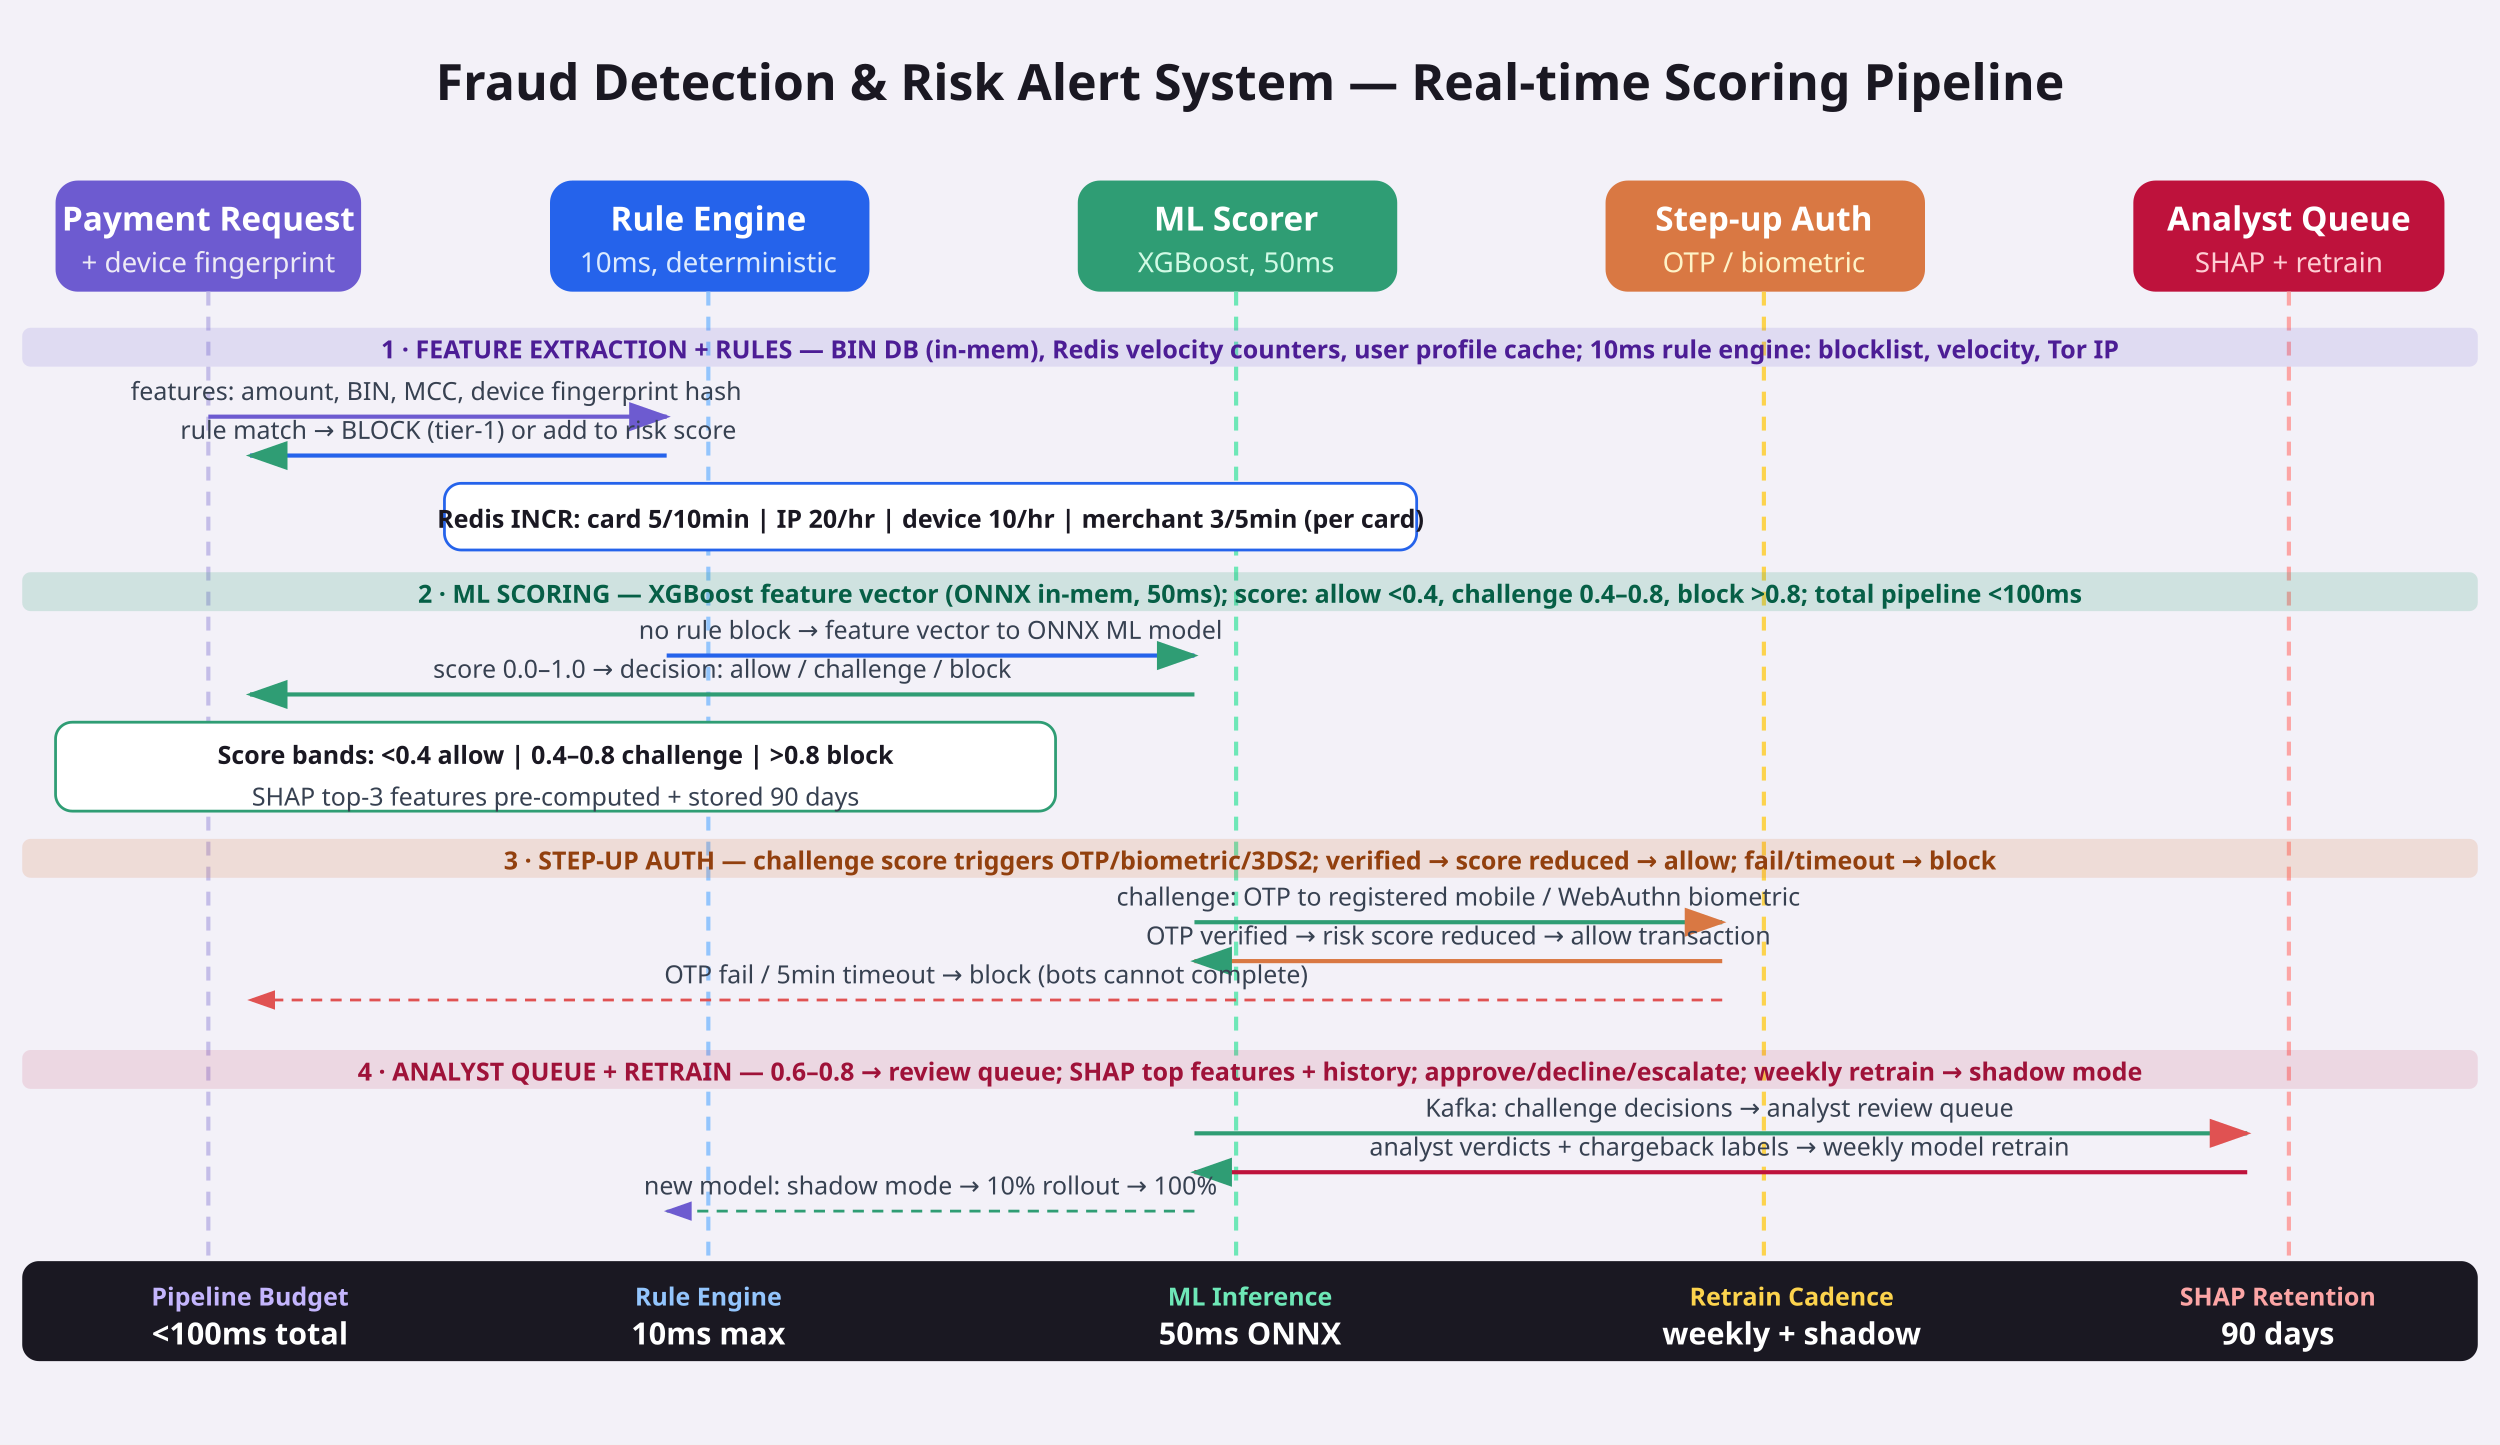
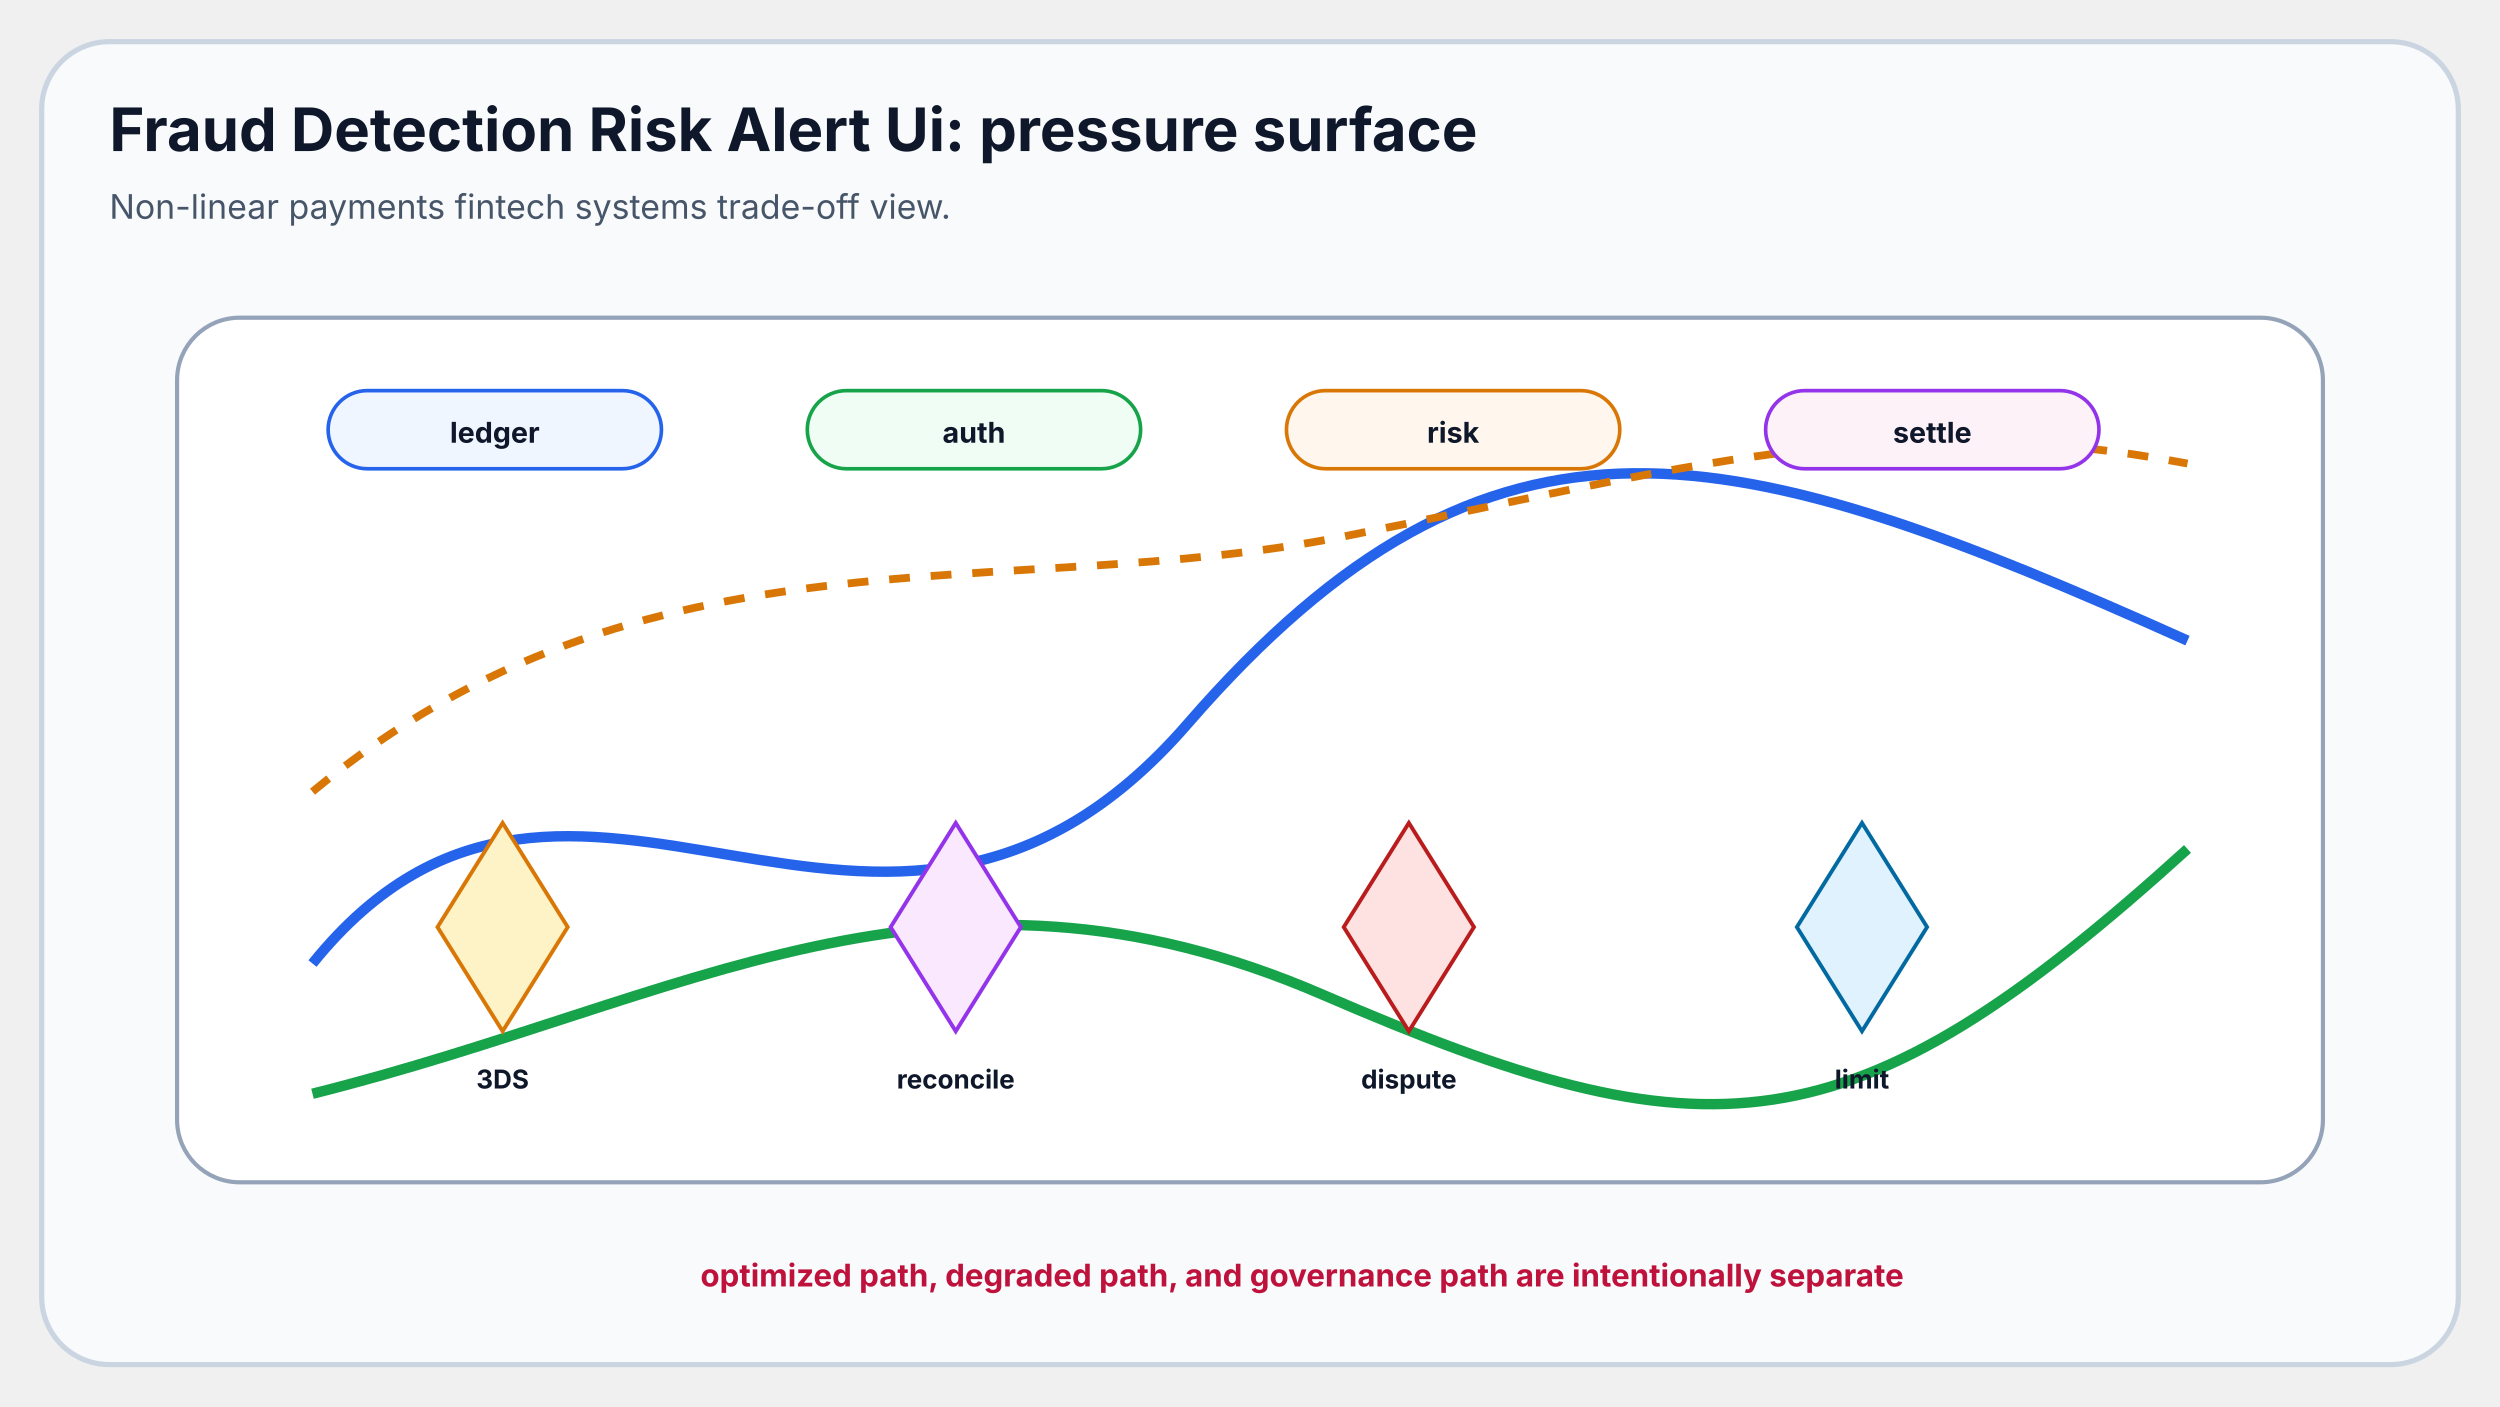
- <svg xmlns="http://www.w3.org/2000/svg" viewBox="0 0 900 520" font-family="system-ui, sans-serif">
-   <rect width="900" height="520" fill="#f3f1f8" />
-   <text x="450" y="36" text-anchor="middle" font-size="18" font-weight="bold" fill="#1a1822">Fraud Detection &amp; Risk Alert System — Real-time Scoring Pipeline</text>
-   <defs>
-     <marker id="arr" markerWidth="10" markerHeight="7" refX="9" refY="3.5" orient="auto">
-       <polygon points="0 0, 10 3.5, 0 7" fill="#6d5bd0" />
-     </marker>
-     <marker id="arr-g" markerWidth="10" markerHeight="7" refX="9" refY="3.5" orient="auto">
-       <polygon points="0 0, 10 3.5, 0 7" fill="#2f9d74" />
-     </marker>
-     <marker id="arr-o" markerWidth="10" markerHeight="7" refX="9" refY="3.5" orient="auto">
-       <polygon points="0 0, 10 3.5, 0 7" fill="#d97843" />
-     </marker>
-     <marker id="arr-r" markerWidth="10" markerHeight="7" refX="9" refY="3.5" orient="auto">
-       <polygon points="0 0, 10 3.5, 0 7" fill="#e05252" />
-     </marker>
-   </defs>
-   <rect x="20" y="65" width="110" height="40" rx="8" fill="#6d5bd0" />
-   <text x="75" y="83" text-anchor="middle" font-size="12" fill="#fff" font-weight="bold">Payment Request</text>
-   <text x="75" y="98" text-anchor="middle" font-size="10" fill="#edeaf5">+ device fingerprint</text>
-   <rect x="198" y="65" width="115" height="40" rx="8" fill="#2563eb" />
-   <text x="255" y="83" text-anchor="middle" font-size="12" fill="#fff" font-weight="bold">Rule Engine</text>
-   <text x="255" y="98" text-anchor="middle" font-size="10" fill="#dbeafe">10ms, deterministic</text>
-   <rect x="388" y="65" width="115" height="40" rx="8" fill="#2f9d74" />
-   <text x="445" y="83" text-anchor="middle" font-size="12" fill="#fff" font-weight="bold">ML Scorer</text>
-   <text x="445" y="98" text-anchor="middle" font-size="10" fill="#d1fae5">XGBoost, 50ms</text>
-   <rect x="578" y="65" width="115" height="40" rx="8" fill="#d97843" />
-   <text x="635" y="83" text-anchor="middle" font-size="12" fill="#fff" font-weight="bold">Step-up Auth</text>
-   <text x="635" y="98" text-anchor="middle" font-size="10" fill="#fef3c7">OTP / biometric</text>
-   <rect x="768" y="65" width="112" height="40" rx="8" fill="#be123c" />
-   <text x="824" y="83" text-anchor="middle" font-size="12" fill="#fff" font-weight="bold">Analyst Queue</text>
-   <text x="824" y="98" text-anchor="middle" font-size="10" fill="#fecdd3">SHAP + retrain</text>
-   <line x1="75" y1="105" x2="75" y2="490" stroke="#c4bde8" stroke-width="1.5" stroke-dasharray="5,4" />
-   <line x1="255" y1="105" x2="255" y2="490" stroke="#93c5fd" stroke-width="1.5" stroke-dasharray="5,4" />
-   <line x1="445" y1="105" x2="445" y2="490" stroke="#6ee7b7" stroke-width="1.5" stroke-dasharray="5,4" />
-   <line x1="635" y1="105" x2="635" y2="490" stroke="#fcd34d" stroke-width="1.5" stroke-dasharray="5,4" />
-   <line x1="824" y1="105" x2="824" y2="490" stroke="#fca5a5" stroke-width="1.5" stroke-dasharray="5,4" />
-   <rect x="8" y="118" width="884" height="14" rx="3" fill="#6d5bd0" opacity="0.15" />
-   <text x="450" y="129" text-anchor="middle" font-size="9" font-weight="bold" fill="#4c1d95">1 · FEATURE EXTRACTION + RULES — BIN DB (in-mem), Redis velocity counters, user profile cache; 10ms rule engine: blocklist, velocity, Tor IP</text>
-   <line x1="75" y1="150" x2="240" y2="150" stroke="#6d5bd0" stroke-width="1.5" marker-end="url(#arr)" />
-   <text x="157" y="144" text-anchor="middle" font-size="9" fill="#374151">features: amount, BIN, MCC, device fingerprint hash</text>
-   <line x1="240" y1="164" x2="90" y2="164" stroke="#2563eb" stroke-width="1.5" marker-end="url(#arr-g)" />
-   <text x="165" y="158" text-anchor="middle" font-size="9" fill="#374151">rule match → BLOCK (tier-1) or add to risk score</text>
-   <rect x="160" y="174" width="350" height="24" rx="6" fill="#fff" stroke="#2563eb" stroke-width="1" />
-   <text x="335" y="190" text-anchor="middle" font-size="9" font-weight="bold" fill="#1a1822">Redis INCR: card 5/10min | IP 20/hr | device 10/hr | merchant 3/5min (per card)</text>
-   <rect x="8" y="206" width="884" height="14" rx="3" fill="#2f9d74" opacity="0.18" />
-   <text x="450" y="217" text-anchor="middle" font-size="9" font-weight="bold" fill="#065f46">2 · ML SCORING — XGBoost feature vector (ONNX in-mem, 50ms); score: allow &lt;0.4, challenge 0.4–0.8, block &gt;0.8; total pipeline &lt;100ms</text>
-   <line x1="240" y1="236" x2="430" y2="236" stroke="#2563eb" stroke-width="1.5" marker-end="url(#arr-g)" />
-   <text x="335" y="230" text-anchor="middle" font-size="9" fill="#374151">no rule block → feature vector to ONNX ML model</text>
-   <line x1="430" y1="250" x2="90" y2="250" stroke="#2f9d74" stroke-width="1.5" marker-end="url(#arr-g)" />
-   <text x="260" y="244" text-anchor="middle" font-size="9" fill="#374151">score 0.0–1.0 → decision: allow / challenge / block</text>
-   <rect x="20" y="260" width="360" height="32" rx="6" fill="#fff" stroke="#2f9d74" stroke-width="1" />
-   <text x="200" y="275" text-anchor="middle" font-size="9" font-weight="bold" fill="#1a1822">Score bands: &lt;0.4 allow | 0.4–0.8 challenge | &gt;0.8 block</text>
-   <text x="200" y="290" text-anchor="middle" font-size="9" fill="#374151">SHAP top-3 features pre-computed + stored 90 days</text>
-   <rect x="8" y="302" width="884" height="14" rx="3" fill="#d97843" opacity="0.18" />
-   <text x="450" y="313" text-anchor="middle" font-size="9" font-weight="bold" fill="#92400e">3 · STEP-UP AUTH — challenge score triggers OTP/biometric/3DS2; verified → score reduced → allow; fail/timeout → block</text>
-   <line x1="430" y1="332" x2="620" y2="332" stroke="#2f9d74" stroke-width="1.5" marker-end="url(#arr-o)" />
-   <text x="525" y="326" text-anchor="middle" font-size="9" fill="#374151">challenge: OTP to registered mobile / WebAuthn biometric</text>
-   <line x1="620" y1="346" x2="430" y2="346" stroke="#d97843" stroke-width="1.5" marker-end="url(#arr-g)" />
-   <text x="525" y="340" text-anchor="middle" font-size="9" fill="#374151">OTP verified → risk score reduced → allow transaction</text>
-   <line x1="620" y1="360" x2="90" y2="360" stroke="#e05252" stroke-width="1" stroke-dasharray="4,3" marker-end="url(#arr-r)" />
-   <text x="355" y="354" text-anchor="middle" font-size="9" fill="#374151">OTP fail / 5min timeout → block (bots cannot complete)</text>
-   <rect x="8" y="378" width="884" height="14" rx="3" fill="#be123c" opacity="0.12" />
-   <text x="450" y="389" text-anchor="middle" font-size="9" font-weight="bold" fill="#9f1239">4 · ANALYST QUEUE + RETRAIN — 0.6–0.8 → review queue; SHAP top features + history; approve/decline/escalate; weekly retrain → shadow mode</text>
-   <line x1="430" y1="408" x2="809" y2="408" stroke="#2f9d74" stroke-width="1.5" marker-end="url(#arr-r)" />
-   <text x="619" y="402" text-anchor="middle" font-size="9" fill="#374151">Kafka: challenge decisions → analyst review queue</text>
-   <line x1="809" y1="422" x2="430" y2="422" stroke="#be123c" stroke-width="1.5" marker-end="url(#arr-g)" />
-   <text x="619" y="416" text-anchor="middle" font-size="9" fill="#374151">analyst verdicts + chargeback labels → weekly model retrain</text>
-   <line x1="430" y1="436" x2="240" y2="436" stroke="#2f9d74" stroke-width="1" stroke-dasharray="4,3" marker-end="url(#arr)" />
-   <text x="335" y="430" text-anchor="middle" font-size="9" fill="#374151">new model: shadow mode → 10% rollout → 100%</text>
-   <rect x="8" y="454" width="884" height="36" rx="6" fill="#1a1822" />
-   <text x="90" y="470" text-anchor="middle" font-size="9" fill="#c4b5fd" font-weight="600">Pipeline Budget</text>
-   <text x="90" y="484" text-anchor="middle" font-size="11" fill="#fff" font-weight="700">&lt;100ms total</text>
-   <text x="255" y="470" text-anchor="middle" font-size="9" fill="#93c5fd" font-weight="600">Rule Engine</text>
-   <text x="255" y="484" text-anchor="middle" font-size="11" fill="#fff" font-weight="700">10ms max</text>
-   <text x="450" y="470" text-anchor="middle" font-size="9" fill="#6ee7b7" font-weight="600">ML Inference</text>
-   <text x="450" y="484" text-anchor="middle" font-size="11" fill="#fff" font-weight="700">50ms ONNX</text>
-   <text x="645" y="470" text-anchor="middle" font-size="9" fill="#fcd34d" font-weight="600">Retrain Cadence</text>
-   <text x="645" y="484" text-anchor="middle" font-size="11" fill="#fff" font-weight="700">weekly + shadow</text>
-   <text x="820" y="470" text-anchor="middle" font-size="9" fill="#fca5a5" font-weight="600">SHAP Retention</text>
-   <text x="820" y="484" text-anchor="middle" font-size="11" fill="#fff" font-weight="700">90 days</text>
+ <svg xmlns="http://www.w3.org/2000/svg" width="960" height="540" viewBox="0 0 960 540" role="img" aria-labelledby="title desc">
+   <rect x="16" y="16" width="928" height="508" rx="26" fill="#f8fafc" stroke="#cbd5e1" stroke-width="2" />
+   <text x="42" y="58" fill="#0f172a" font-family="Inter, Arial, sans-serif" font-size="23" font-weight="700">Fraud Detection Risk Alert Ui: pressure surface</text>
+   <text x="42" y="84" fill="#475569" font-family="Inter, Arial, sans-serif" font-size="13">Non-linear payments fintech systems trade-off view.</text>
+   <rect x="68" y="122" width="824" height="332" rx="24" fill="#ffffff" stroke="#94a3b8" stroke-width="1.6" />
+   <path d="M120 370 C220 246, 338 414, 456 278 S666 168, 840 246" fill="none" stroke="#2563eb" stroke-width="4" />
+   <path d="M120 420 C264 384, 360 318, 508 382 S710 444, 840 326" fill="none" stroke="#16a34a" stroke-width="4" />
+   <path d="M120 304 C248 198, 386 232, 516 206 S724 156, 840 178" fill="none" stroke="#d97706" stroke-width="3" stroke-dasharray="8 8" />
+   <rect x="126" y="150" width="128" height="30" rx="15" fill="#eff6ff" stroke="#2563eb" stroke-width="1.4" />
+   <text x="190" y="170" text-anchor="middle" fill="#0f172a" font-family="Inter, Arial, sans-serif" font-size="11" font-weight="700">ledger</text>
+   <rect x="310" y="150" width="128" height="30" rx="15" fill="#f0fdf4" stroke="#16a34a" stroke-width="1.4" />
+   <text x="374" y="170" text-anchor="middle" fill="#0f172a" font-family="Inter, Arial, sans-serif" font-size="11" font-weight="700">auth</text>
+   <rect x="494" y="150" width="128" height="30" rx="15" fill="#fff7ed" stroke="#d97706" stroke-width="1.4" />
+   <text x="558" y="170" text-anchor="middle" fill="#0f172a" font-family="Inter, Arial, sans-serif" font-size="11" font-weight="700">risk</text>
+   <rect x="678" y="150" width="128" height="30" rx="15" fill="#fdf2f8" stroke="#9333ea" stroke-width="1.4" />
+   <text x="742" y="170" text-anchor="middle" fill="#0f172a" font-family="Inter, Arial, sans-serif" font-size="11" font-weight="700">settle</text>
+   <path d="M168 356 l25 -40 l25 40 l-25 40 Z" fill="#fef3c7" stroke="#d97706" stroke-width="1.5" />
+   <text x="193" y="418" text-anchor="middle" fill="#0f172a" font-family="Inter, Arial, sans-serif" font-size="10" font-weight="700">3DS</text>
+   <path d="M342 356 l25 -40 l25 40 l-25 40 Z" fill="#fae8ff" stroke="#9333ea" stroke-width="1.5" />
+   <text x="367" y="418" text-anchor="middle" fill="#0f172a" font-family="Inter, Arial, sans-serif" font-size="10" font-weight="700">reconcile</text>
+   <path d="M516 356 l25 -40 l25 40 l-25 40 Z" fill="#fee2e2" stroke="#b91c1c" stroke-width="1.5" />
+   <text x="541" y="418" text-anchor="middle" fill="#0f172a" font-family="Inter, Arial, sans-serif" font-size="10" font-weight="700">dispute</text>
+   <path d="M690 356 l25 -40 l25 40 l-25 40 Z" fill="#e0f2fe" stroke="#0369a1" stroke-width="1.5" />
+   <text x="715" y="418" text-anchor="middle" fill="#0f172a" font-family="Inter, Arial, sans-serif" font-size="10" font-weight="700">limit</text>
+   <text x="500" y="494" text-anchor="middle" fill="#be123c" font-family="Inter, Arial, sans-serif" font-size="12" font-weight="700">optimized path, degraded path, and governance path are intentionally separate</text>
</svg>
